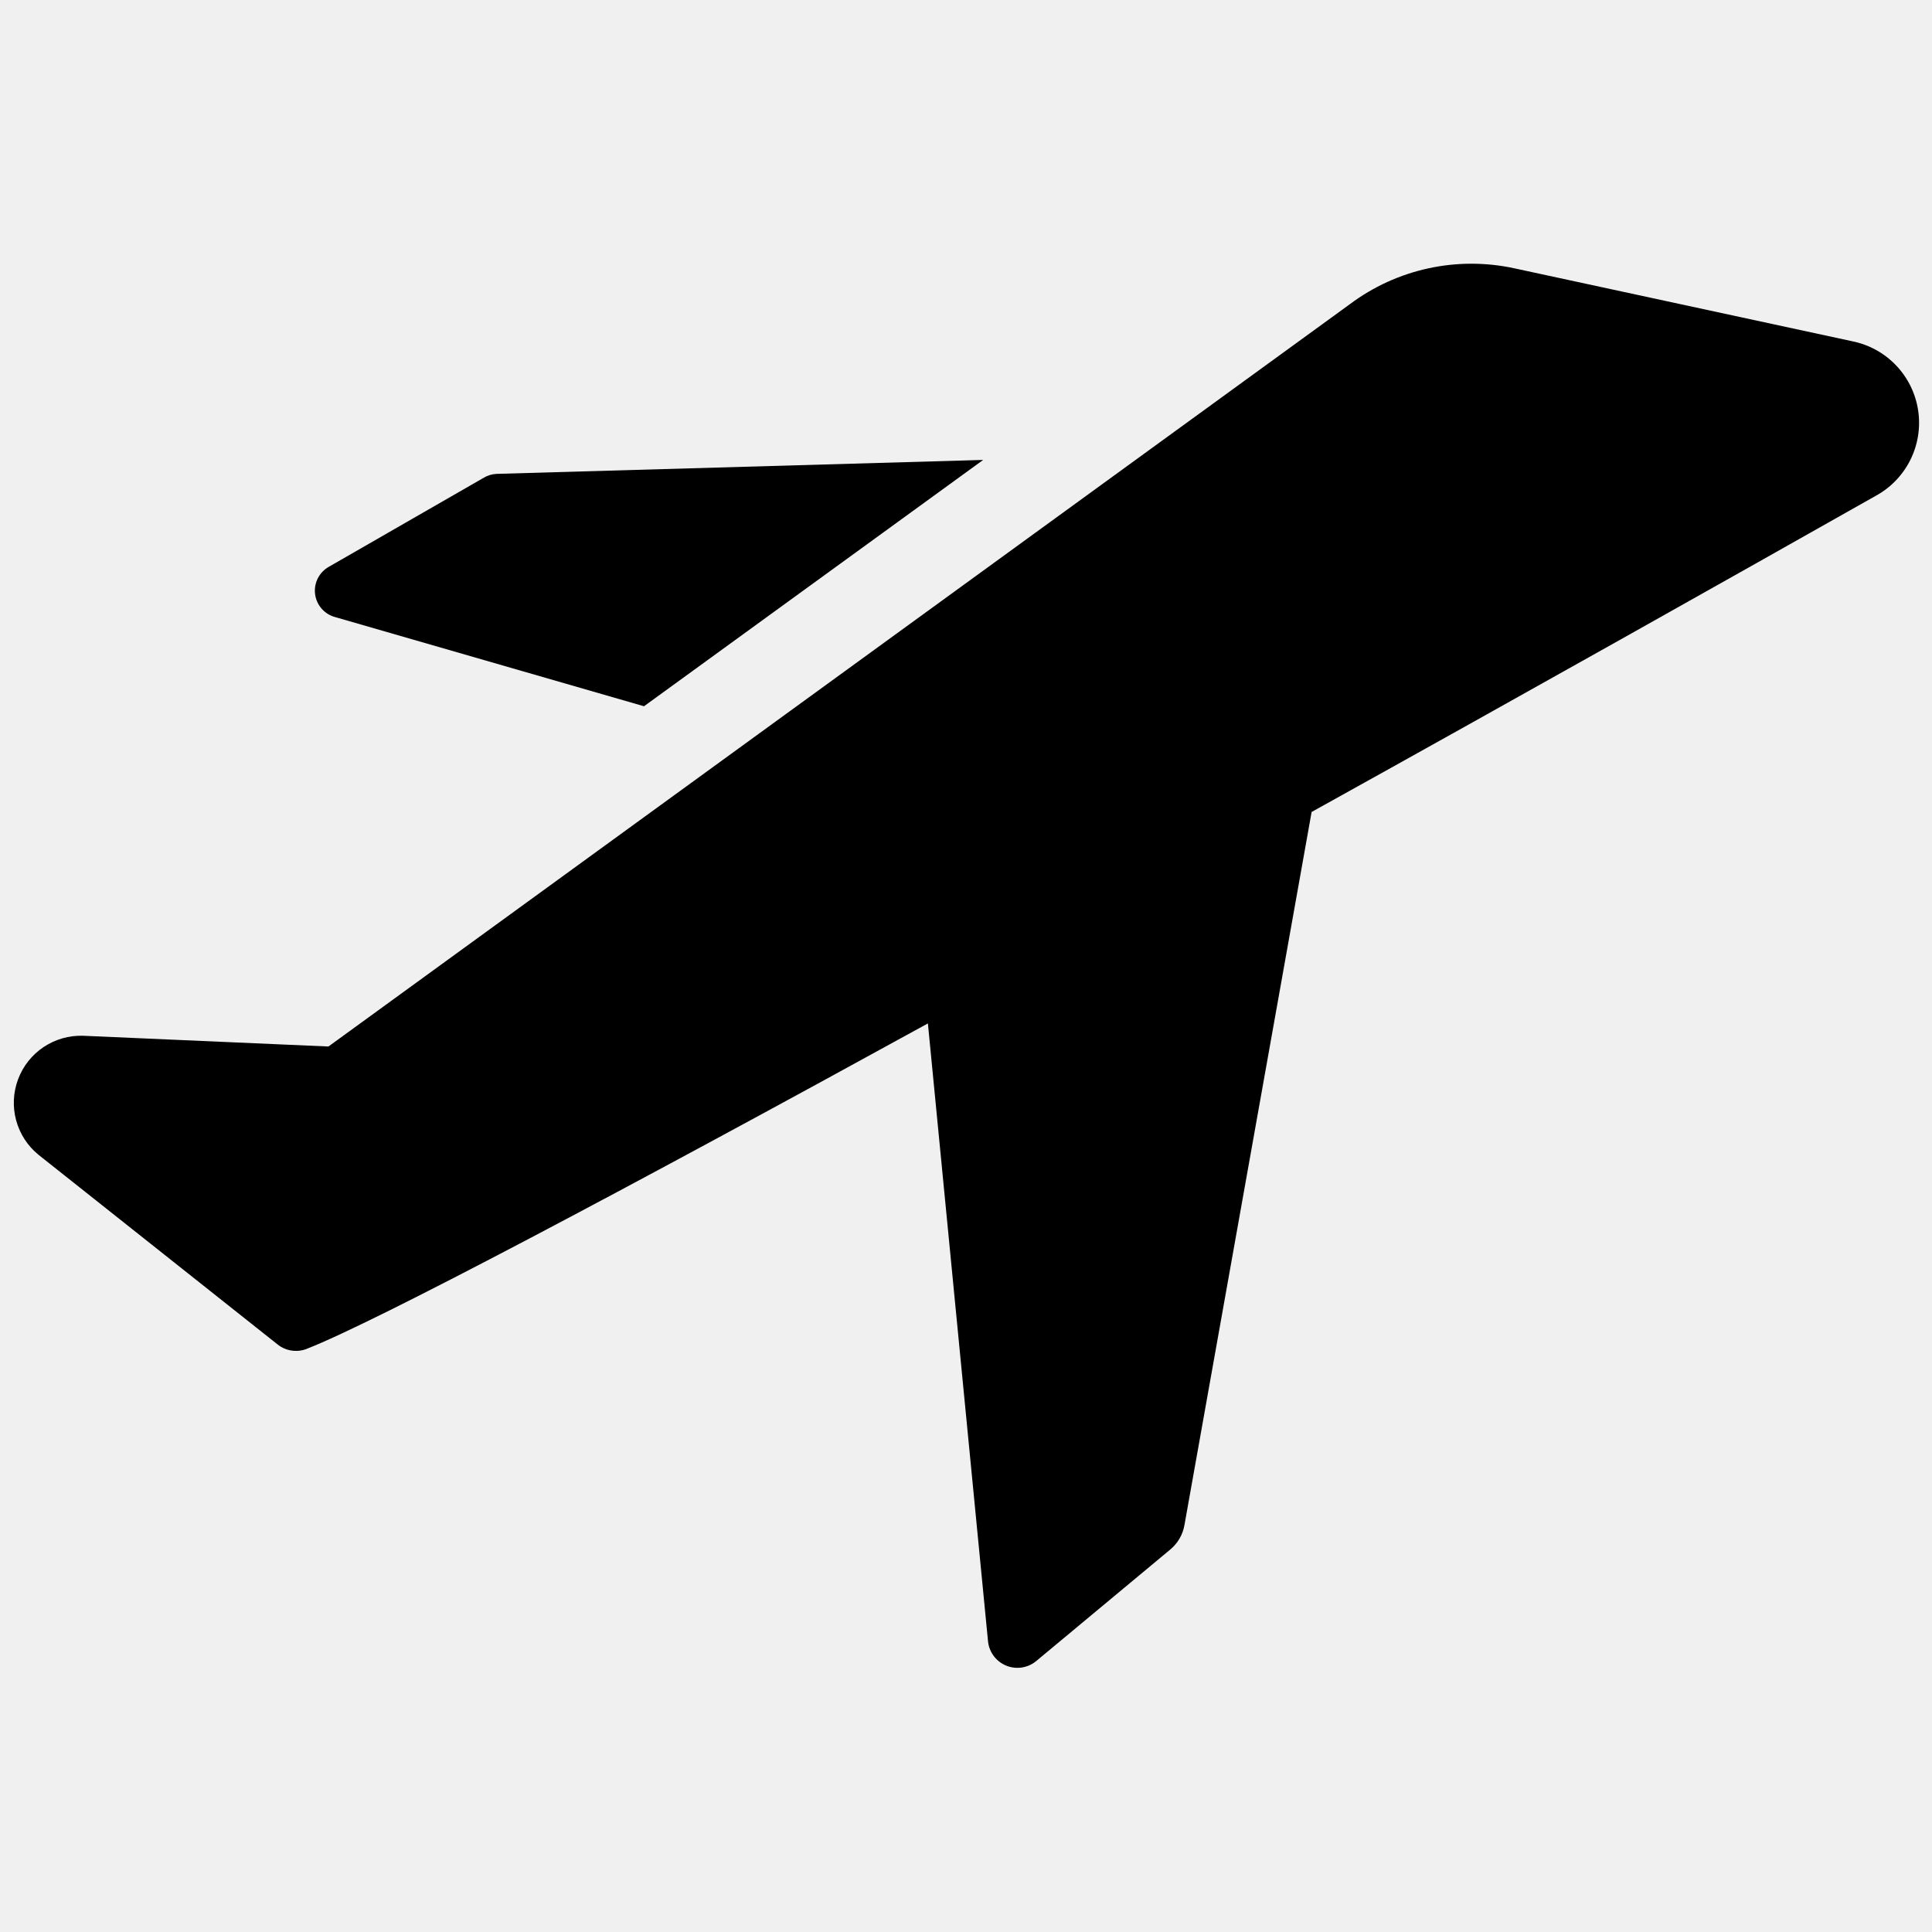
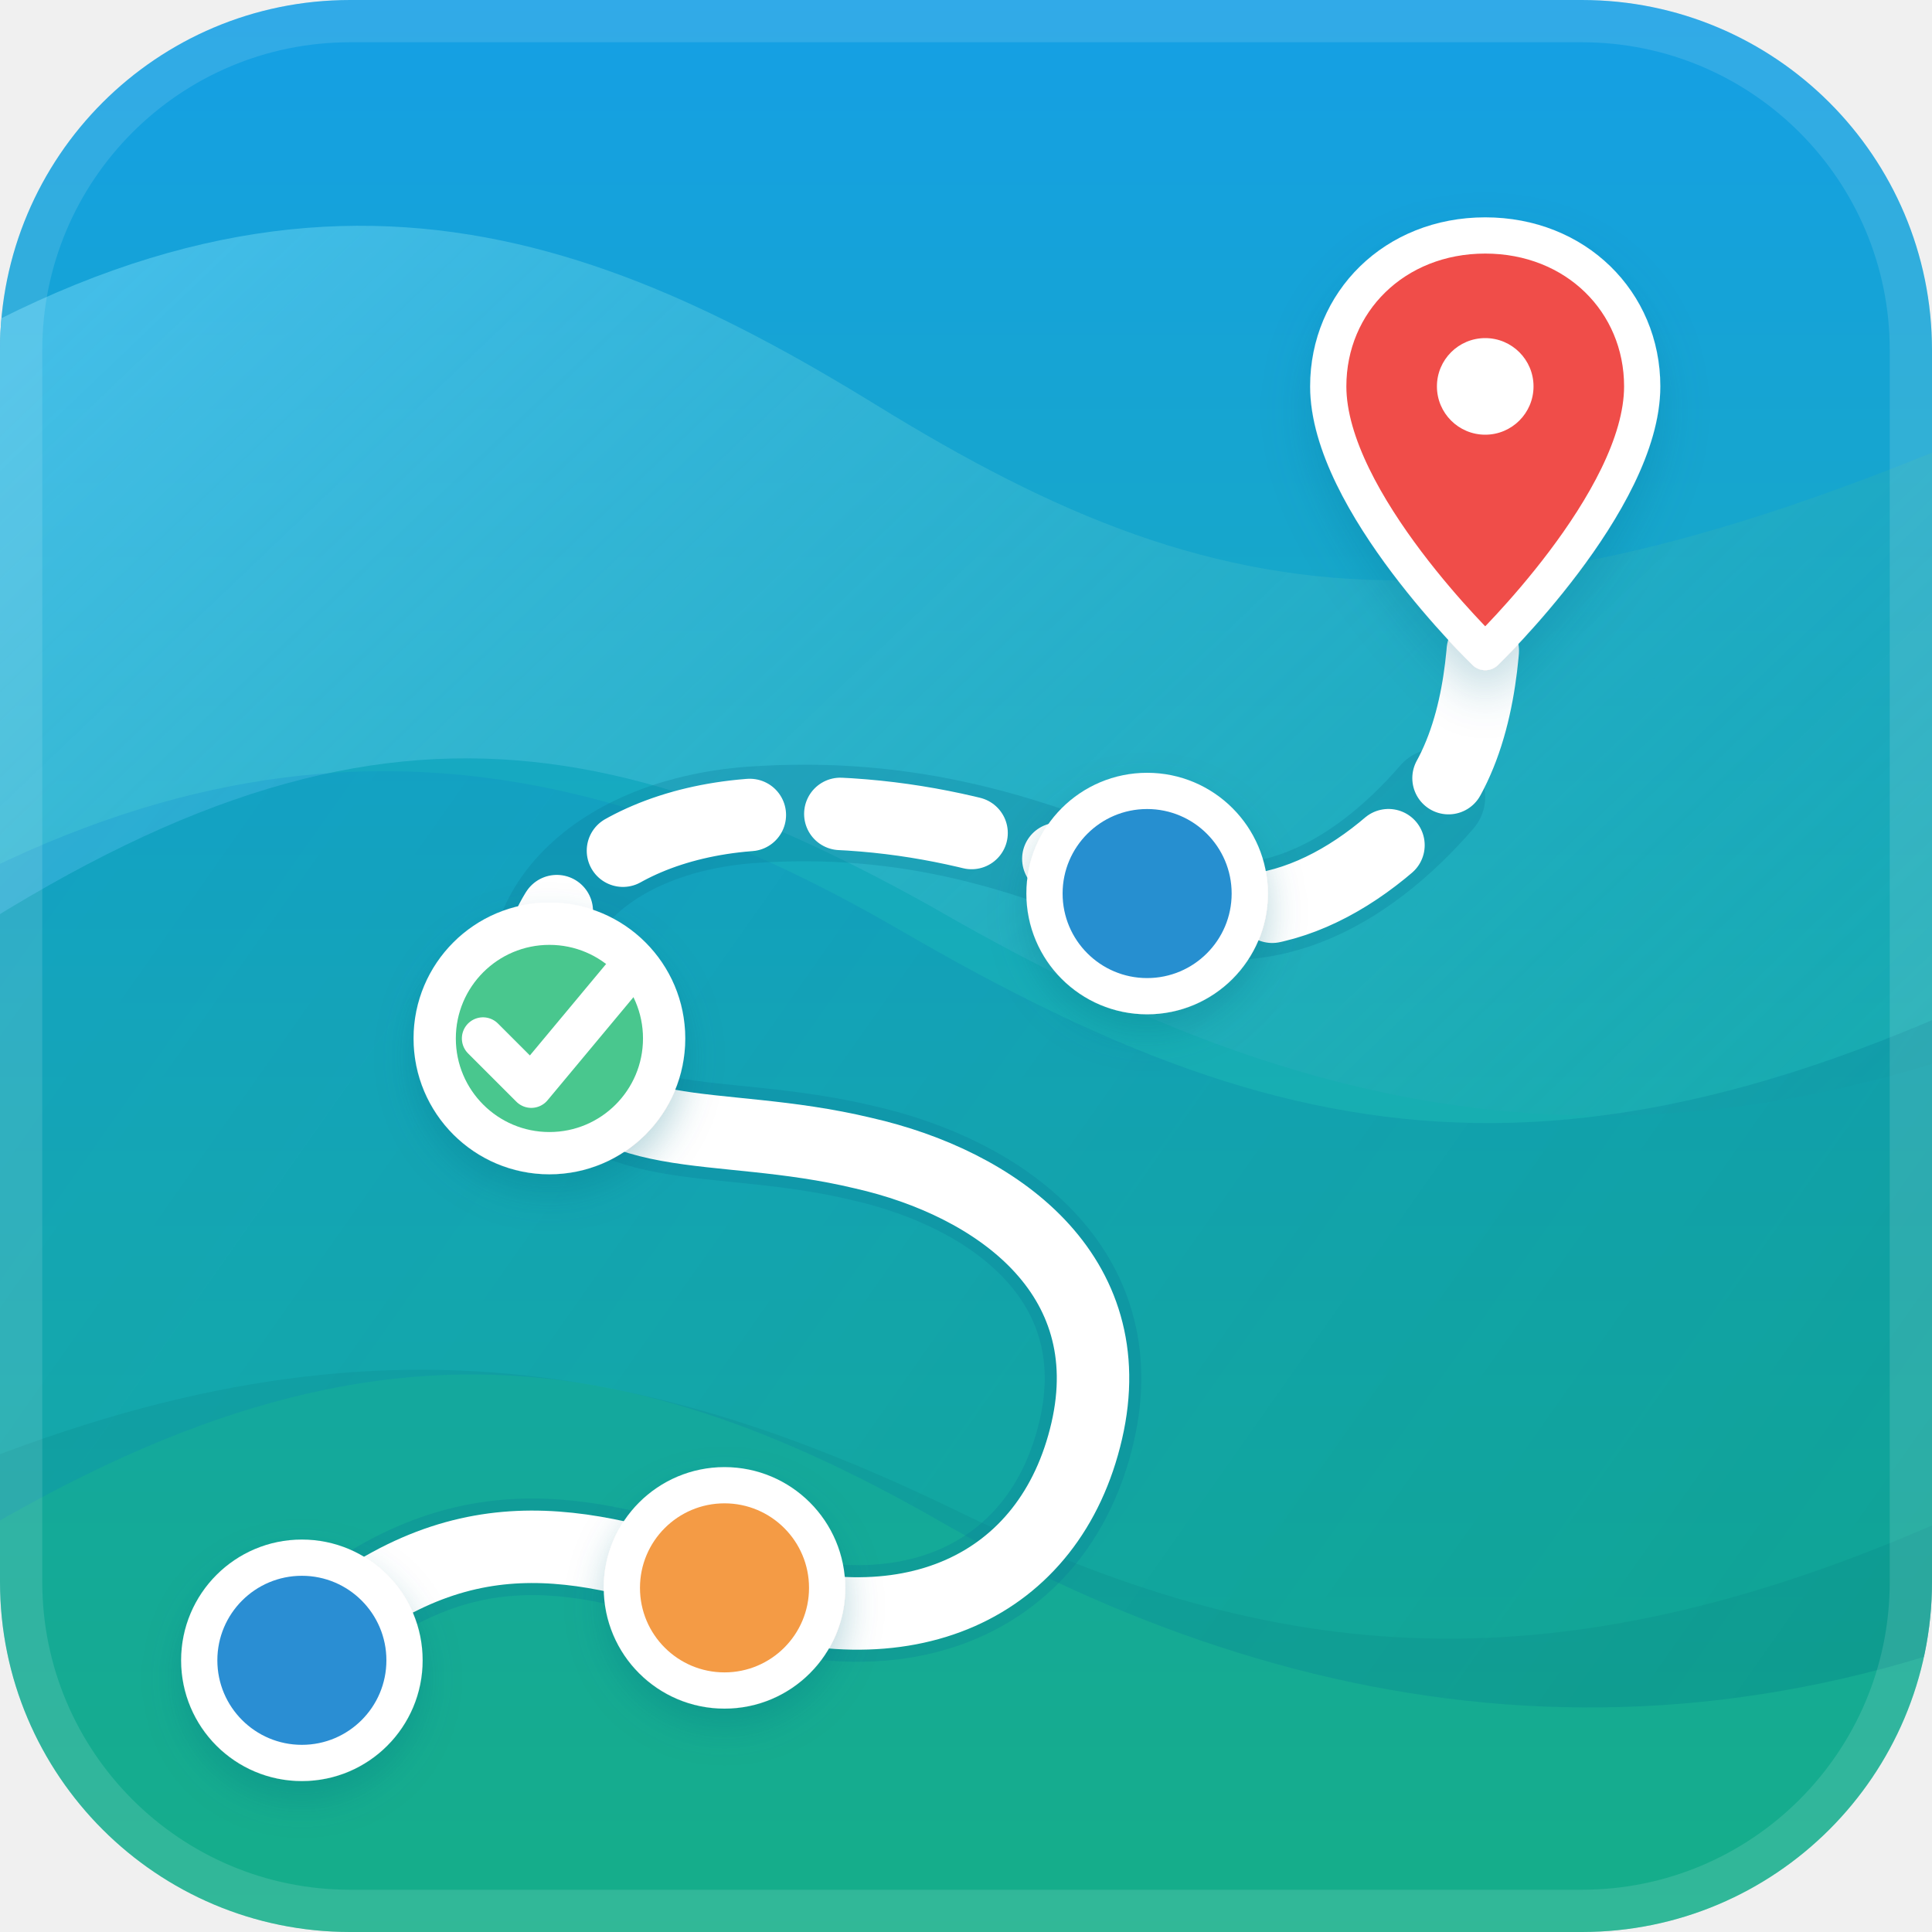
- <svg xmlns="http://www.w3.org/2000/svg" fill="#000000" width="800px" height="800px" viewBox="0 0 36 36" version="1.1" preserveAspectRatio="xMidYMid meet">
-   <path class="clr-i-solid clr-i-solid-path-1" d="M6.25,11.5,12,13.16l6.32-4.59-9.07.26A.52.52,0,0,0,9,8.91L6.13,10.56A.51.51,0,0,0,6.25,11.5Z" />
-   <path class="clr-i-solid clr-i-solid-path-2" d="M34.52,6.36,28.22,5a3.78,3.78,0,0,0-3.07.67L6.12,19.5l-4.57-.2a1.25,1.25,0,0,0-.83,2.22l4.45,3.53a.55.55,0,0,0,.53.09c1.27-.49,6-3,11.59-6.07l1.12,11.51a.55.55,0,0,0,.9.37l2.5-2.08a.76.76,0,0,0,.26-.45l2.37-13.29c4-2.22,7.82-4.37,10.51-5.89A1.55,1.55,0,0,0,34.52,6.36Z" />
-   <rect x="0" y="0" width="36" height="36" fill-opacity="0" />
+ <svg xmlns="http://www.w3.org/2000/svg" width="320" height="320" viewBox="0 0 320 320" fill="none">
+   <defs>
+     <linearGradient id="bg" x1="160" y1="0" x2="160" y2="320" gradientUnits="userSpaceOnUse">
+       <stop stop-color="#159FE5" />
+       <stop offset="1" stop-color="#18B98B" />
+     </linearGradient>
+     <linearGradient id="wave1" x1="34" y1="30" x2="286" y2="294" gradientUnits="userSpaceOnUse">
+       <stop stop-color="#55C8EE" stop-opacity=".72" />
+       <stop offset="1" stop-color="#0B9F9D" stop-opacity=".3" />
+     </linearGradient>
+     <linearGradient id="wave2" x1="30" y1="120" x2="300" y2="310" gradientUnits="userSpaceOnUse">
+       <stop stop-color="#0B86D1" stop-opacity=".22" />
+       <stop offset="1" stop-color="#007F86" stop-opacity=".32" />
+     </linearGradient>
+     <filter id="shadow" x="-30%" y="-30%" width="160%" height="160%">
+       <feDropShadow dx="0" dy="4" stdDeviation="4" flood-color="#006B86" flood-opacity=".24" />
+     </filter>
+     <filter id="soft" x="-30%" y="-30%" width="160%" height="160%">
+       <feDropShadow dx="0" dy="3" stdDeviation="3" flood-color="#006C82" flood-opacity=".28" />
+     </filter>
+     <clipPath id="roundClip">
+       <rect width="320" height="320" rx="58" />
+     </clipPath>
+   </defs>
+   <g clip-path="url(#roundClip)">
+     <rect width="320" height="320" fill="url(#bg)" />
+     <path d="M-34 74          C42 18 93 35 145 67          C205 104 248 110 354 60          V163          C271 202 211 183 154 150          C91 115 47 113-34 175          V74Z" fill="url(#wave1)" />
+     <path d="M-38 166          C35 113 92 121 149 154          C216 193 266 202 360 149          V257          C286 297 216 287 154 251          C92 216 43 217-38 277          V166Z" fill="url(#wave2)" />
+     <path d="M-30 254          C47 216 98 221 158 250          C211 276 258 281 326 250          V338          H-30          V254Z" fill="#087F83" fill-opacity=".18" />
+     <path d="M51 272          C76 250 96 255 120 263          C150 274 174 263 180 237          C186 211 165 196 143 191          C118 185 99 191 91 172          C83 153 99 137 124 135          C151 133 171 140 190 148          C208 156 225 147 238 132" stroke="#087B96" stroke-opacity=".28" stroke-width="16" stroke-linecap="round" stroke-linejoin="round" />
+     <path d="M51 272          C76 250 96 255 120 263          C150 274 174 263 180 237          C186 211 165 196 143 191          C118 185 99 191 91 172" stroke="white" stroke-width="12" stroke-linecap="round" stroke-linejoin="round" />
+     <path d="M91 172      C83 153 99 137 124 135      C151 133 171 140 190 148      C208 156 225 147 238 132      C245 122 246 108 246 98" stroke="white" stroke-width="12" stroke-linecap="round" stroke-linejoin="round" stroke-dasharray="22 15" />
+     <g filter="url(#soft)">
+       <circle cx="50" cy="275" r="17" fill="#2C8ED3" stroke="white" stroke-width="6" />
+       <circle cx="120" cy="263" r="17" fill="#F49B45" stroke="white" stroke-width="6" />
+       <circle cx="91" cy="172" r="19" fill="#48C78E" stroke="white" stroke-width="7" />
+       <circle cx="190" cy="148" r="17" fill="#278FD0" stroke="white" stroke-width="6" />
+     </g>
+     <path d="M80 172          L88 180          L103 162" stroke="white" stroke-width="7" stroke-linecap="round" stroke-linejoin="round" />
+     <g filter="url(#shadow)">
+       <path d="M246 39            C231 39 220 50 220 64            C220 83 246 108 246 108            C246 108 272 83 272 64            C272 50 261 39 246 39Z" fill="#F04D49" stroke="white" stroke-width="6" stroke-linejoin="round" />
+       <circle cx="246" cy="64" r="8" fill="white" />
+     </g>
+   </g>
+   <rect x="3.5" y="3.5" width="313" height="313" rx="54.5" stroke="white" stroke-opacity=".12" stroke-width="7" />
</svg>
